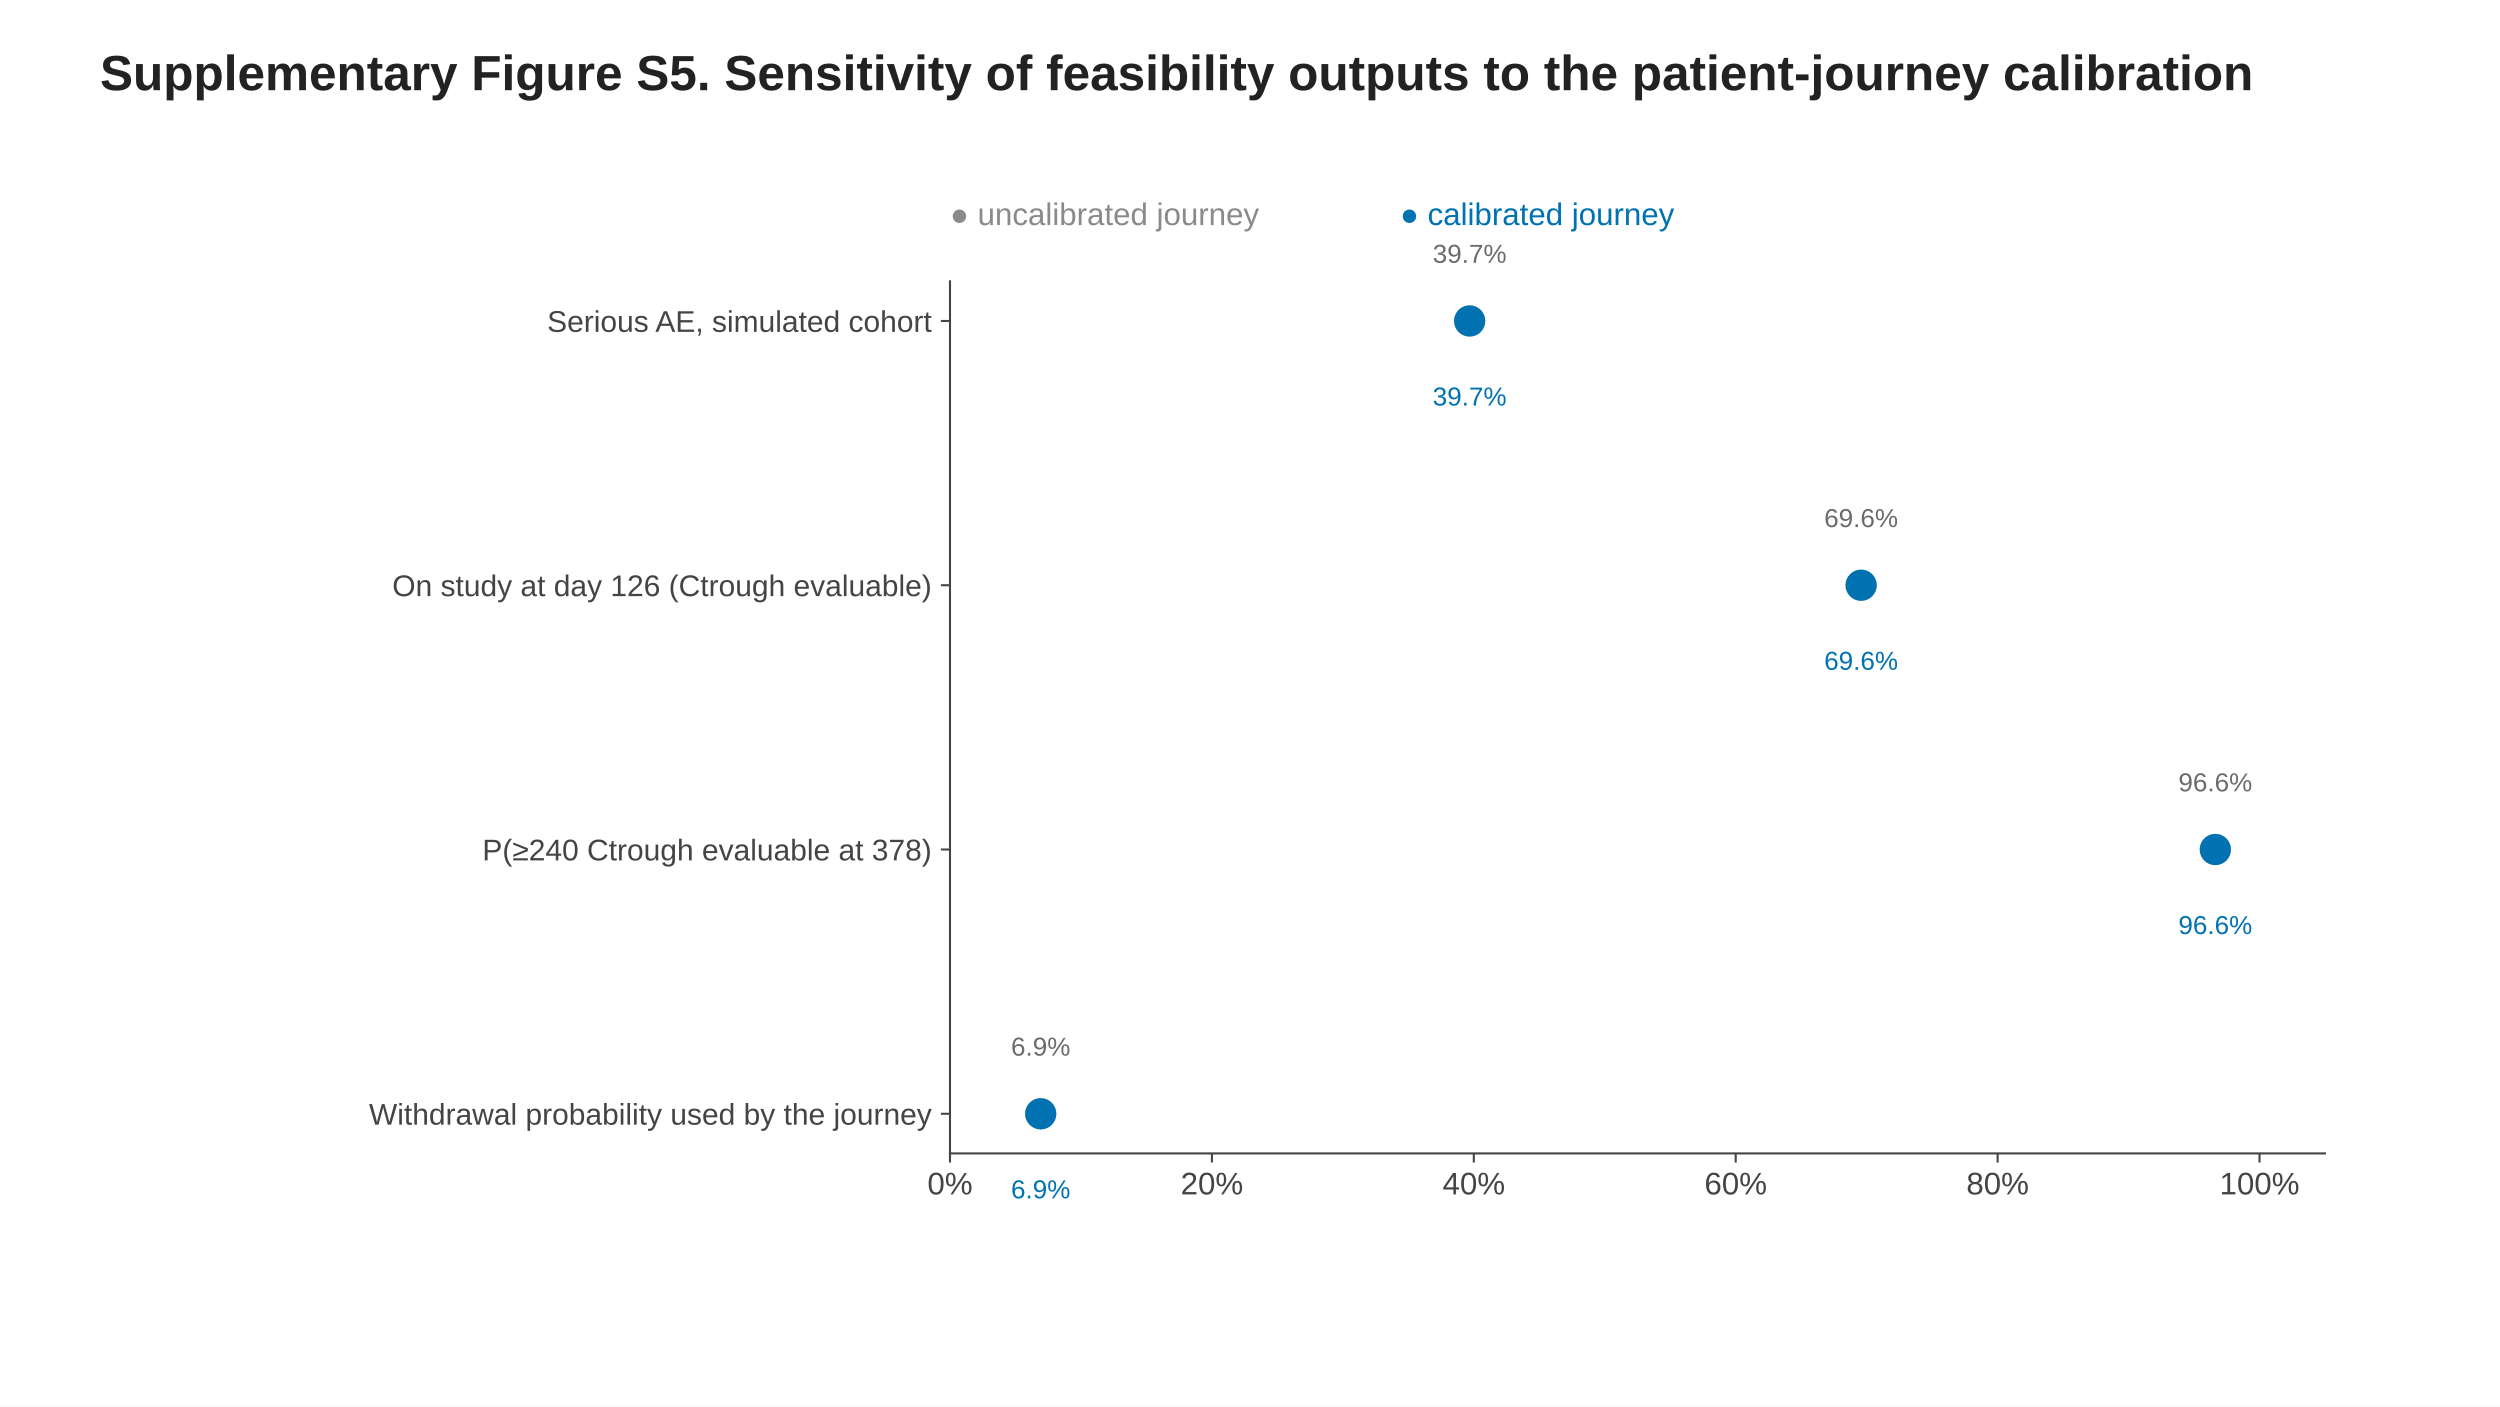
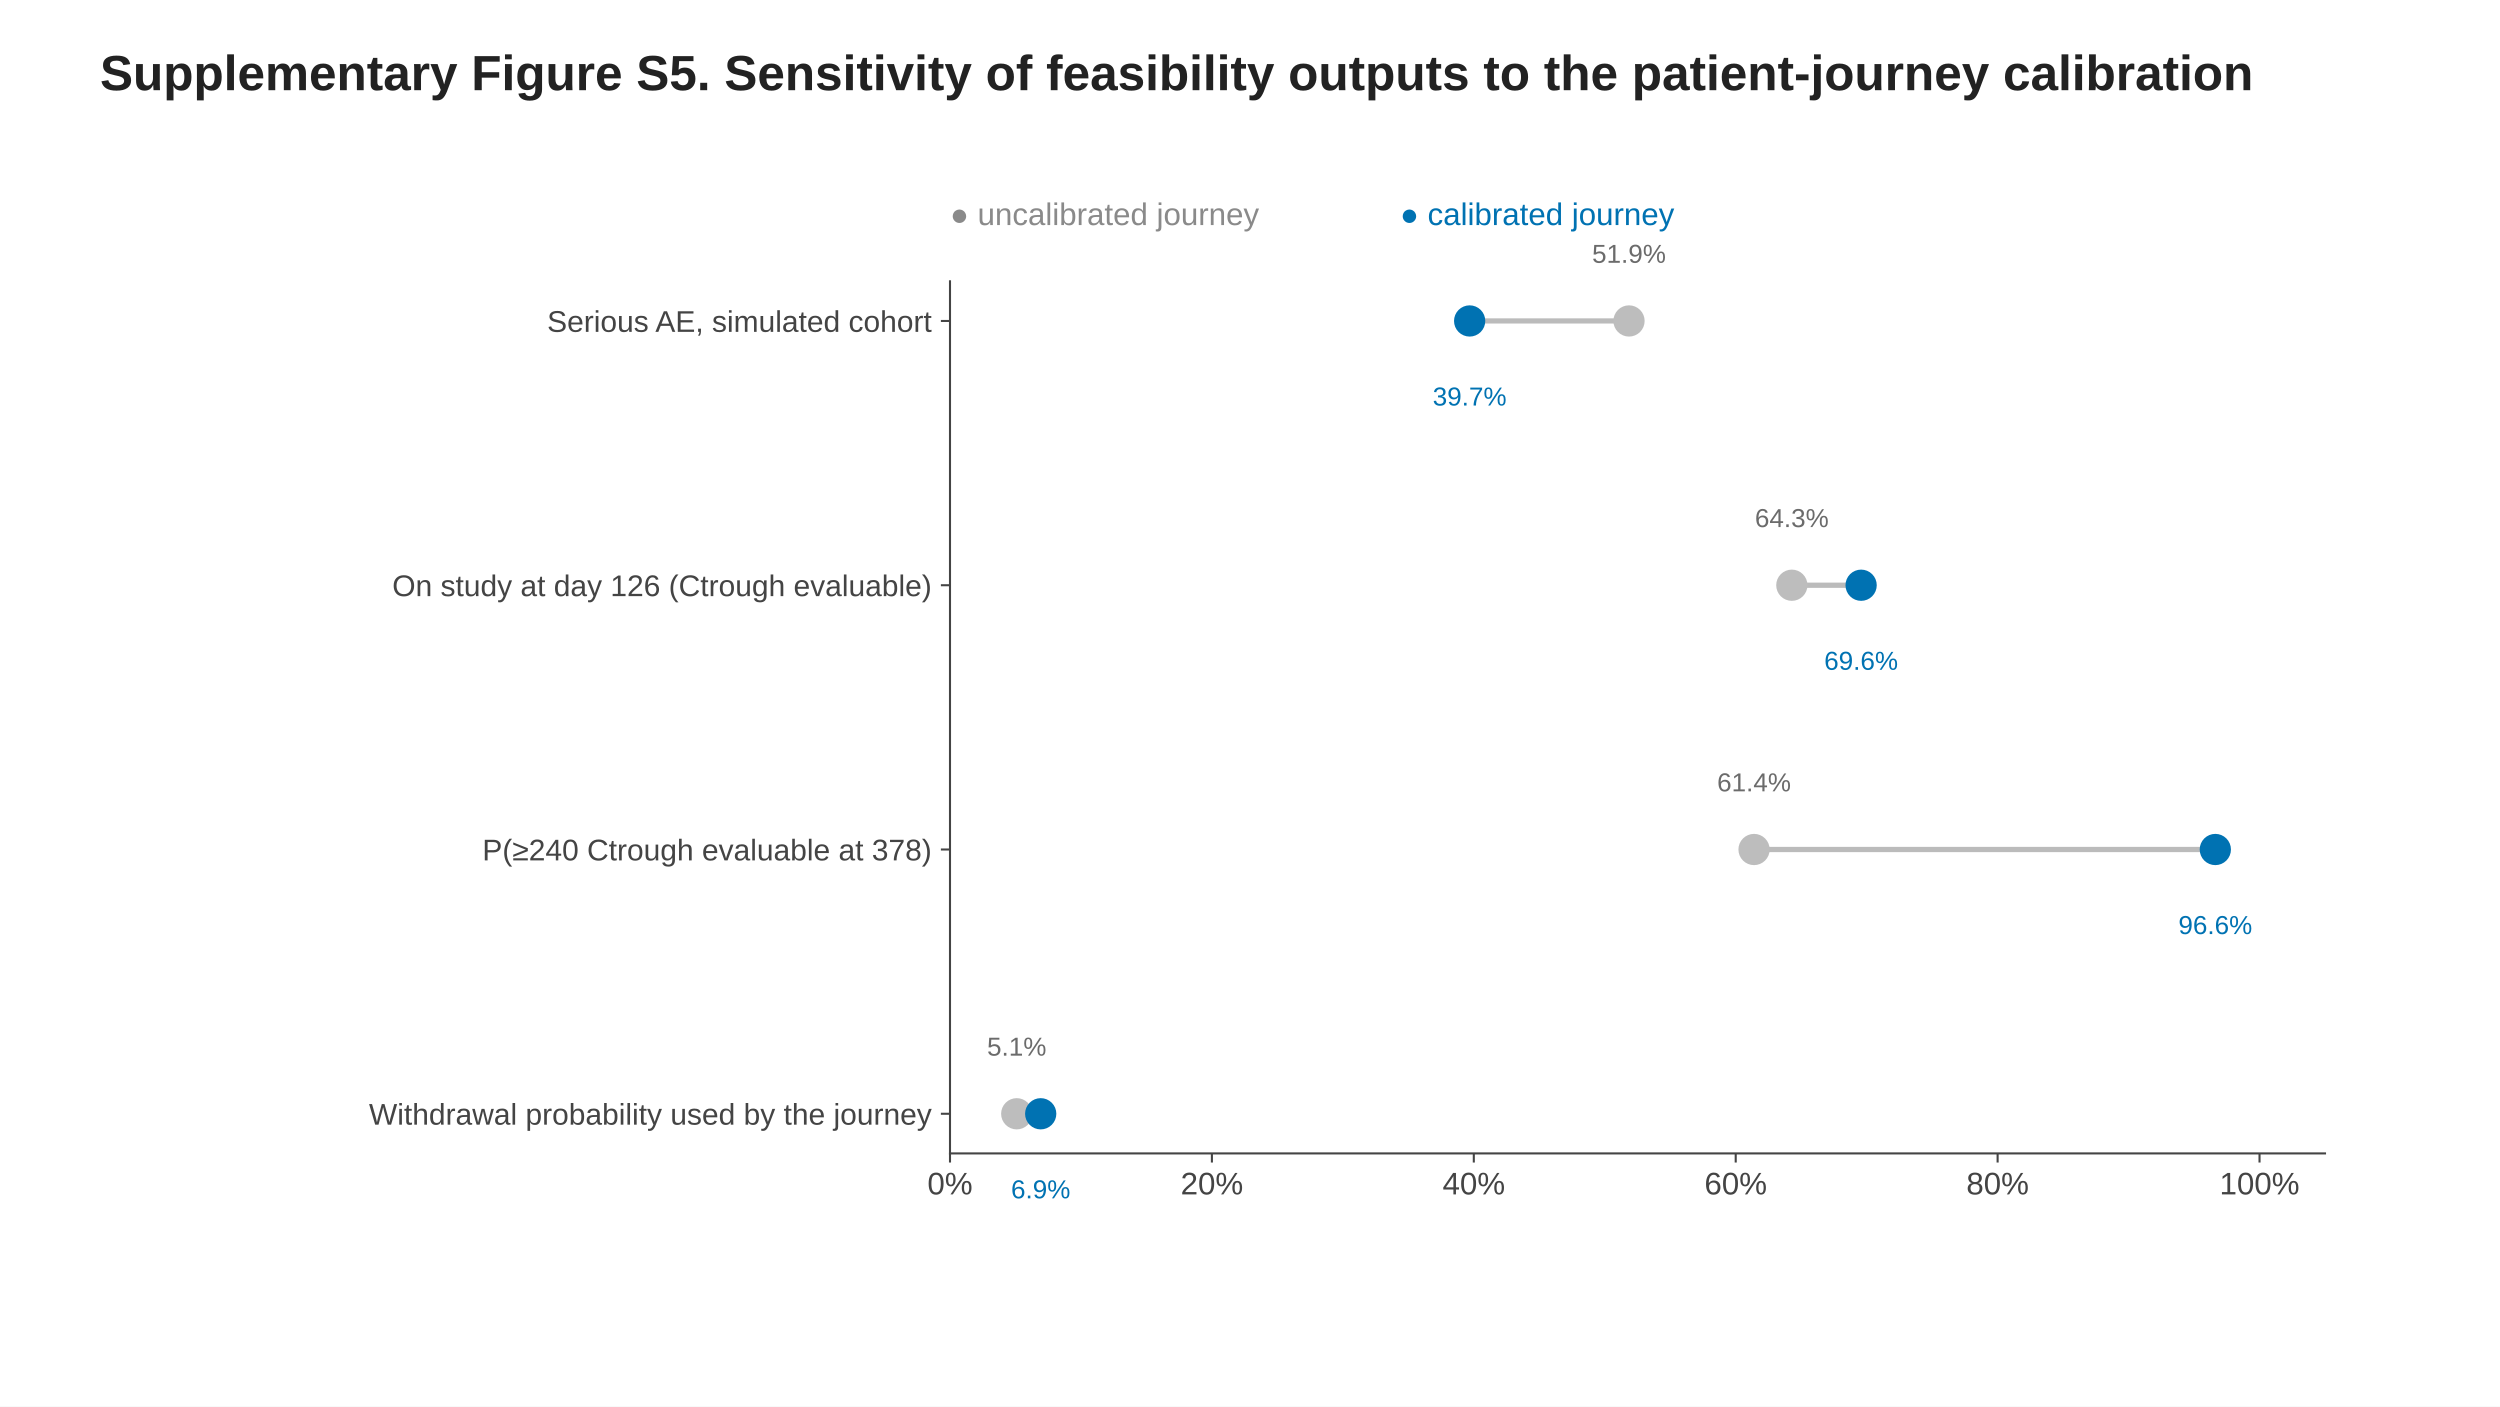
<svg xmlns="http://www.w3.org/2000/svg" xmlns:xlink="http://www.w3.org/1999/xlink" width="959.76pt" height="540pt" viewBox="0 0 959.76 540" version="1.1">
  <defs>
    <style type="text/css">*{stroke-linejoin: round; stroke-linecap: butt}</style>
  </defs>
  <g id="figure_1">
    <g id="patch_1">
      <path d="M 0 540  L 959.76 540  L 959.76 0  L 0 0  z " style="fill: #ffffff" />
    </g>
    <g id="axes_1">
      <g id="patch_2">
        <path d="M 364.709 442.8  L 892.577 442.8  L 892.577 108  L 364.709 108  z " style="fill: #ffffff" />
      </g>
      <g id="matplotlib.axis_1">
        <g id="xtick_1">
          <g id="line2d_1">
            <defs>
-               <path id="md6914af35d" d="M 0 0  L 0 3.5  " style="stroke: #444444; stroke-width: 0.8" />
+               <path id="md6a2b0640b" d="M 0 0  L 0 3.5  " style="stroke: #444444; stroke-width: 0.8" />
            </defs>
            <g>
-               <use xlink:href="#md6914af35d" x="364.709" y="442.8" style="fill: #444444; stroke: #444444; stroke-width: 0.8" />
+               <use xlink:href="#md6a2b0640b" x="364.709" y="442.8" style="fill: #444444; stroke: #444444; stroke-width: 0.8" />
            </g>
          </g>
          <g id="text_1">
            <text style="font-size: 12px; font-family: 'Arial'; text-anchor: middle; fill: #444444" x="364.709" y="458.536" transform="rotate(-0 364.7088 458.5363)">0%</text>
          </g>
        </g>
        <g id="xtick_2">
          <g id="line2d_2">
            <g>
-               <use xlink:href="#md6914af35d" x="465.255" y="442.8" style="fill: #444444; stroke: #444444; stroke-width: 0.8" />
+               <use xlink:href="#md6a2b0640b" x="465.255" y="442.8" style="fill: #444444; stroke: #444444; stroke-width: 0.8" />
            </g>
          </g>
          <g id="text_2">
            <text style="font-size: 12px; font-family: 'Arial'; text-anchor: middle; fill: #444444" x="465.255" y="458.536" transform="rotate(-0 465.2551 458.5363)">20%</text>
          </g>
        </g>
        <g id="xtick_3">
          <g id="line2d_3">
            <g>
-               <use xlink:href="#md6914af35d" x="565.801" y="442.8" style="fill: #444444; stroke: #444444; stroke-width: 0.8" />
+               <use xlink:href="#md6a2b0640b" x="565.801" y="442.8" style="fill: #444444; stroke: #444444; stroke-width: 0.8" />
            </g>
          </g>
          <g id="text_3">
            <text style="font-size: 12px; font-family: 'Arial'; text-anchor: middle; fill: #444444" x="565.801" y="458.536" transform="rotate(-0 565.8014 458.5363)">40%</text>
          </g>
        </g>
        <g id="xtick_4">
          <g id="line2d_4">
            <g>
-               <use xlink:href="#md6914af35d" x="666.348" y="442.8" style="fill: #444444; stroke: #444444; stroke-width: 0.8" />
+               <use xlink:href="#md6a2b0640b" x="666.348" y="442.8" style="fill: #444444; stroke: #444444; stroke-width: 0.8" />
            </g>
          </g>
          <g id="text_4">
            <text style="font-size: 12px; font-family: 'Arial'; text-anchor: middle; fill: #444444" x="666.348" y="458.536" transform="rotate(-0 666.3477 458.5363)">60%</text>
          </g>
        </g>
        <g id="xtick_5">
          <g id="line2d_5">
            <g>
-               <use xlink:href="#md6914af35d" x="766.894" y="442.8" style="fill: #444444; stroke: #444444; stroke-width: 0.8" />
+               <use xlink:href="#md6a2b0640b" x="766.894" y="442.8" style="fill: #444444; stroke: #444444; stroke-width: 0.8" />
            </g>
          </g>
          <g id="text_5">
            <text style="font-size: 12px; font-family: 'Arial'; text-anchor: middle; fill: #444444" x="766.894" y="458.536" transform="rotate(-0 766.8939 458.5363)">80%</text>
          </g>
        </g>
        <g id="xtick_6">
          <g id="line2d_6">
            <g>
-               <use xlink:href="#md6914af35d" x="867.44" y="442.8" style="fill: #444444; stroke: #444444; stroke-width: 0.8" />
+               <use xlink:href="#md6a2b0640b" x="867.44" y="442.8" style="fill: #444444; stroke: #444444; stroke-width: 0.8" />
            </g>
          </g>
          <g id="text_6">
            <text style="font-size: 12px; font-family: 'Arial'; text-anchor: middle; fill: #444444" x="867.44" y="458.536" transform="rotate(-0 867.4402 458.5363)">100%</text>
          </g>
        </g>
      </g>
      <g id="matplotlib.axis_2">
        <g id="ytick_1">
          <g id="line2d_7">
            <defs>
-               <path id="m1c2b9122f4" d="M 0 0  L -3.5 0  " style="stroke: #444444; stroke-width: 0.8" />
+               <path id="m8b1d478eec" d="M 0 0  L -3.5 0  " style="stroke: #444444; stroke-width: 0.8" />
            </defs>
            <g>
-               <use xlink:href="#m1c2b9122f4" x="364.709" y="123.218" style="fill: #444444; stroke: #444444; stroke-width: 0.8" />
+               <use xlink:href="#m8b1d478eec" x="364.709" y="123.218" style="fill: #444444; stroke: #444444; stroke-width: 0.8" />
            </g>
          </g>
          <g id="text_7">
            <text style="font-size: 11.5px; font-family: 'Arial'; text-anchor: end; fill: #444444" x="357.709" y="127.404" transform="rotate(-0 357.7088 127.4043)">Serious AE, simulated cohort</text>
          </g>
        </g>
        <g id="ytick_2">
          <g id="line2d_8">
            <g>
-               <use xlink:href="#m1c2b9122f4" x="364.709" y="224.673" style="fill: #444444; stroke: #444444; stroke-width: 0.8" />
+               <use xlink:href="#m8b1d478eec" x="364.709" y="224.673" style="fill: #444444; stroke: #444444; stroke-width: 0.8" />
            </g>
          </g>
          <g id="text_8">
            <text style="font-size: 11.5px; font-family: 'Arial'; text-anchor: end; fill: #444444" x="357.709" y="228.862" transform="rotate(-0 357.7088 228.8621)">On study at day 126 (Ctrough evaluable)</text>
          </g>
        </g>
        <g id="ytick_3">
          <g id="line2d_9">
            <g>
-               <use xlink:href="#m1c2b9122f4" x="364.709" y="326.127" style="fill: #444444; stroke: #444444; stroke-width: 0.8" />
+               <use xlink:href="#m8b1d478eec" x="364.709" y="326.127" style="fill: #444444; stroke: #444444; stroke-width: 0.8" />
            </g>
          </g>
          <g id="text_9">
            <text style="font-size: 11.5px; font-family: 'Arial'; text-anchor: end; fill: #444444" x="357.709" y="330.313" transform="rotate(-0 357.7088 330.3134)">P(≥240 Ctrough evaluable at 378)</text>
          </g>
        </g>
        <g id="ytick_4">
          <g id="line2d_10">
            <g>
-               <use xlink:href="#m1c2b9122f4" x="364.709" y="427.582" style="fill: #444444; stroke: #444444; stroke-width: 0.8" />
+               <use xlink:href="#m8b1d478eec" x="364.709" y="427.582" style="fill: #444444; stroke: #444444; stroke-width: 0.8" />
            </g>
          </g>
          <g id="text_10">
            <text style="font-size: 11.5px; font-family: 'Arial'; text-anchor: end; fill: #444444" x="357.709" y="431.768" transform="rotate(-0 357.7088 431.768)">Withdrawal probability used by the journey</text>
          </g>
        </g>
      </g>
      <g id="line2d_11">
-         <path d="M 564.205 123.218  L 564.205 123.218  " clip-path="url(#p8a59f1b7a1)" style="fill: none; stroke: #bbbbbb; stroke-width: 2; stroke-linecap: square" />
+         <path d="M 625.384 123.218  L 564.205 123.218  " clip-path="url(#pe558e12b6a)" style="fill: none; stroke: #bbbbbb; stroke-width: 2; stroke-linecap: square" />
      </g>
      <g id="line2d_12">
        <defs>
-           <path id="m3fc1764189" d="M 0 5.5  C 1.459 5.5 2.858 4.92 3.889 3.889  C 4.92 2.858 5.5 1.459 5.5 0  C 5.5 -1.459 4.92 -2.858 3.889 -3.889  C 2.858 -4.92 1.459 -5.5 0 -5.5  C -1.459 -5.5 -2.858 -4.92 -3.889 -3.889  C -4.92 -2.858 -5.5 -1.459 -5.5 0  C -5.5 1.459 -4.92 2.858 -3.889 3.889  C -2.858 4.92 -1.459 5.5 0 5.5  z " style="stroke: #bdbdbd" />
+           <path id="mc18d284777" d="M 0 5.5  C 1.459 5.5 2.858 4.92 3.889 3.889  C 4.92 2.858 5.5 1.459 5.5 0  C 5.5 -1.459 4.92 -2.858 3.889 -3.889  C 2.858 -4.92 1.459 -5.5 0 -5.5  C -1.459 -5.5 -2.858 -4.92 -3.889 -3.889  C -4.92 -2.858 -5.5 -1.459 -5.5 0  C -5.5 1.459 -4.92 2.858 -3.889 3.889  C -2.858 4.92 -1.459 5.5 0 5.5  z " style="stroke: #bdbdbd" />
        </defs>
-         <g clip-path="url(#p8a59f1b7a1)">
-           <use xlink:href="#m3fc1764189" x="564.205" y="123.218" style="fill: #bdbdbd; stroke: #bdbdbd" />
+         <g clip-path="url(#pe558e12b6a)">
+           <use xlink:href="#mc18d284777" x="625.384" y="123.218" style="fill: #bdbdbd; stroke: #bdbdbd" />
        </g>
      </g>
      <g id="line2d_13">
        <defs>
-           <path id="ma06d6ce231" d="M 0 5.5  C 1.459 5.5 2.858 4.92 3.889 3.889  C 4.92 2.858 5.5 1.459 5.5 0  C 5.5 -1.459 4.92 -2.858 3.889 -3.889  C 2.858 -4.92 1.459 -5.5 0 -5.5  C -1.459 -5.5 -2.858 -4.92 -3.889 -3.889  C -4.92 -2.858 -5.5 -1.459 -5.5 0  C -5.5 1.459 -4.92 2.858 -3.889 3.889  C -2.858 4.92 -1.459 5.5 0 5.5  z " style="stroke: #0072b2" />
+           <path id="m79476df865" d="M 0 5.5  C 1.459 5.5 2.858 4.92 3.889 3.889  C 4.92 2.858 5.5 1.459 5.5 0  C 5.5 -1.459 4.92 -2.858 3.889 -3.889  C 2.858 -4.92 1.459 -5.5 0 -5.5  C -1.459 -5.5 -2.858 -4.92 -3.889 -3.889  C -4.92 -2.858 -5.5 -1.459 -5.5 0  C -5.5 1.459 -4.92 2.858 -3.889 3.889  C -2.858 4.92 -1.459 5.5 0 5.5  z " style="stroke: #0072b2" />
        </defs>
-         <g clip-path="url(#p8a59f1b7a1)">
-           <use xlink:href="#ma06d6ce231" x="564.205" y="123.218" style="fill: #0072b2; stroke: #0072b2" />
+         <g clip-path="url(#pe558e12b6a)">
+           <use xlink:href="#m79476df865" x="564.205" y="123.218" style="fill: #0072b2; stroke: #0072b2" />
        </g>
      </g>
      <g id="line2d_14">
-         <path d="M 714.493 224.673  L 714.493 224.673  " clip-path="url(#p8a59f1b7a1)" style="fill: none; stroke: #bbbbbb; stroke-width: 2; stroke-linecap: square" />
+         <path d="M 687.893 224.673  L 714.493 224.673  " clip-path="url(#pe558e12b6a)" style="fill: none; stroke: #bbbbbb; stroke-width: 2; stroke-linecap: square" />
      </g>
      <g id="line2d_15">
-         <g clip-path="url(#p8a59f1b7a1)">
-           <use xlink:href="#m3fc1764189" x="714.493" y="224.673" style="fill: #bdbdbd; stroke: #bdbdbd" />
+         <g clip-path="url(#pe558e12b6a)">
+           <use xlink:href="#mc18d284777" x="687.893" y="224.673" style="fill: #bdbdbd; stroke: #bdbdbd" />
        </g>
      </g>
      <g id="line2d_16">
-         <g clip-path="url(#p8a59f1b7a1)">
-           <use xlink:href="#ma06d6ce231" x="714.493" y="224.673" style="fill: #0072b2; stroke: #0072b2" />
+         <g clip-path="url(#pe558e12b6a)">
+           <use xlink:href="#m79476df865" x="714.493" y="224.673" style="fill: #0072b2; stroke: #0072b2" />
        </g>
      </g>
      <g id="line2d_17">
-         <path d="M 850.473 326.127  L 850.473 326.127  " clip-path="url(#p8a59f1b7a1)" style="fill: none; stroke: #bbbbbb; stroke-width: 2; stroke-linecap: square" />
+         <path d="M 673.386 326.127  L 850.473 326.127  " clip-path="url(#pe558e12b6a)" style="fill: none; stroke: #bbbbbb; stroke-width: 2; stroke-linecap: square" />
      </g>
      <g id="line2d_18">
-         <g clip-path="url(#p8a59f1b7a1)">
-           <use xlink:href="#m3fc1764189" x="850.473" y="326.127" style="fill: #bdbdbd; stroke: #bdbdbd" />
+         <g clip-path="url(#pe558e12b6a)">
+           <use xlink:href="#mc18d284777" x="673.386" y="326.127" style="fill: #bdbdbd; stroke: #bdbdbd" />
        </g>
      </g>
      <g id="line2d_19">
-         <g clip-path="url(#p8a59f1b7a1)">
-           <use xlink:href="#ma06d6ce231" x="850.473" y="326.127" style="fill: #0072b2; stroke: #0072b2" />
+         <g clip-path="url(#pe558e12b6a)">
+           <use xlink:href="#m79476df865" x="850.473" y="326.127" style="fill: #0072b2; stroke: #0072b2" />
        </g>
      </g>
      <g id="line2d_20">
-         <path d="M 399.53 427.582  L 399.53 427.582  " clip-path="url(#p8a59f1b7a1)" style="fill: none; stroke: #bbbbbb; stroke-width: 2; stroke-linecap: square" />
+         <path d="M 390.33 427.582  L 399.53 427.582  " clip-path="url(#pe558e12b6a)" style="fill: none; stroke: #bbbbbb; stroke-width: 2; stroke-linecap: square" />
      </g>
      <g id="line2d_21">
-         <g clip-path="url(#p8a59f1b7a1)">
-           <use xlink:href="#m3fc1764189" x="399.53" y="427.582" style="fill: #bdbdbd; stroke: #bdbdbd" />
+         <g clip-path="url(#pe558e12b6a)">
+           <use xlink:href="#mc18d284777" x="390.33" y="427.582" style="fill: #bdbdbd; stroke: #bdbdbd" />
        </g>
      </g>
      <g id="line2d_22">
-         <g clip-path="url(#p8a59f1b7a1)">
-           <use xlink:href="#ma06d6ce231" x="399.53" y="427.582" style="fill: #0072b2; stroke: #0072b2" />
+         <g clip-path="url(#pe558e12b6a)">
+           <use xlink:href="#m79476df865" x="399.53" y="427.582" style="fill: #0072b2; stroke: #0072b2" />
        </g>
      </g>
      <g id="patch_3">
        <path d="M 364.709 442.8  L 364.709 108  " style="fill: none; stroke: #444444; stroke-width: 0.8; stroke-linejoin: miter; stroke-linecap: square" />
      </g>
      <g id="patch_4">
        <path d="M 364.709 442.8  L 892.577 442.8  " style="fill: none; stroke: #444444; stroke-width: 0.8; stroke-linejoin: miter; stroke-linecap: square" />
      </g>
      <g id="text_11">
-         <text style="font-size: 10px; font-family: 'Arial'; text-anchor: middle; fill: #6b6b6b" x="564.205" y="100.898" transform="rotate(-0 564.2054 100.8982)">39.7%</text>
+         <text style="font-size: 10px; font-family: 'Arial'; text-anchor: middle; fill: #6b6b6b" x="625.384" y="100.898" transform="rotate(-0 625.3844 100.8982)">51.9%</text>
      </g>
      <g id="text_12">
        <text style="font-size: 10px; font-family: 'Arial'; text-anchor: middle; fill: #0072b2" x="564.205" y="155.684" transform="rotate(-0 564.2054 155.6836)">39.7%</text>
      </g>
      <g id="text_13">
-         <text style="font-size: 10px; font-family: 'Arial'; text-anchor: middle; fill: #6b6b6b" x="714.493" y="202.353" transform="rotate(-0 714.4928 202.3527)">69.6%</text>
+         <text style="font-size: 10px; font-family: 'Arial'; text-anchor: middle; fill: #6b6b6b" x="687.893" y="202.353" transform="rotate(-0 687.8933 202.3527)">64.3%</text>
      </g>
      <g id="text_14">
        <text style="font-size: 10px; font-family: 'Arial'; text-anchor: middle; fill: #0072b2" x="714.493" y="257.138" transform="rotate(-0 714.4928 257.1382)">69.6%</text>
      </g>
      <g id="text_15">
-         <text style="font-size: 10px; font-family: 'Arial'; text-anchor: middle; fill: #6b6b6b" x="850.473" y="303.807" transform="rotate(-0 850.473 303.8073)">96.6%</text>
+         <text style="font-size: 10px; font-family: 'Arial'; text-anchor: middle; fill: #6b6b6b" x="673.386" y="303.807" transform="rotate(-0 673.3859 303.8073)">61.4%</text>
      </g>
      <g id="text_16">
        <text style="font-size: 10px; font-family: 'Arial'; text-anchor: middle; fill: #0072b2" x="850.473" y="358.593" transform="rotate(-0 850.473 358.5927)">96.6%</text>
      </g>
      <g id="text_17">
-         <text style="font-size: 10px; font-family: 'Arial'; text-anchor: middle; fill: #6b6b6b" x="399.53" y="405.262" transform="rotate(-0 399.5304 405.2618)">6.9%</text>
+         <text style="font-size: 10px; font-family: 'Arial'; text-anchor: middle; fill: #6b6b6b" x="390.33" y="405.262" transform="rotate(-0 390.3301 405.2618)">5.1%</text>
      </g>
      <g id="text_18">
        <text style="font-size: 10px; font-family: 'Arial'; text-anchor: middle; fill: #0072b2" x="399.53" y="460.047" transform="rotate(-0 399.5304 460.0473)">6.9%</text>
      </g>
    </g>
    <g id="text_19">
      <text style="font-weight: 700; font-size: 19px; font-family: 'Arial'; text-anchor: start; fill: #222222" x="38.39" y="34.617" transform="rotate(-0 38.3904 34.61681)">Supplementary Figure S5. Sensitivity of feasibility outputs to the patient-journey calibration</text>
    </g>
    <g id="text_20">
      <text style="font-size: 12px; font-family: 'Arial'; text-anchor: start; fill: #8a8a8a" x="364.709" y="86.4" transform="rotate(-0 364.7088 86.4)">● uncalibrated journey</text>
    </g>
    <g id="text_21">
      <text style="font-size: 12px; font-family: 'Arial'; text-anchor: start; fill: #0072b2" x="537.466" y="86.4" transform="rotate(-0 537.4656 86.4)">● calibrated journey</text>
    </g>
  </g>
  <defs>
-     <clipPath id="p8a59f1b7a1">
+     <clipPath id="pe558e12b6a">
      <rect x="364.709" y="108" width="527.868" height="334.8" />
    </clipPath>
  </defs>
</svg>
